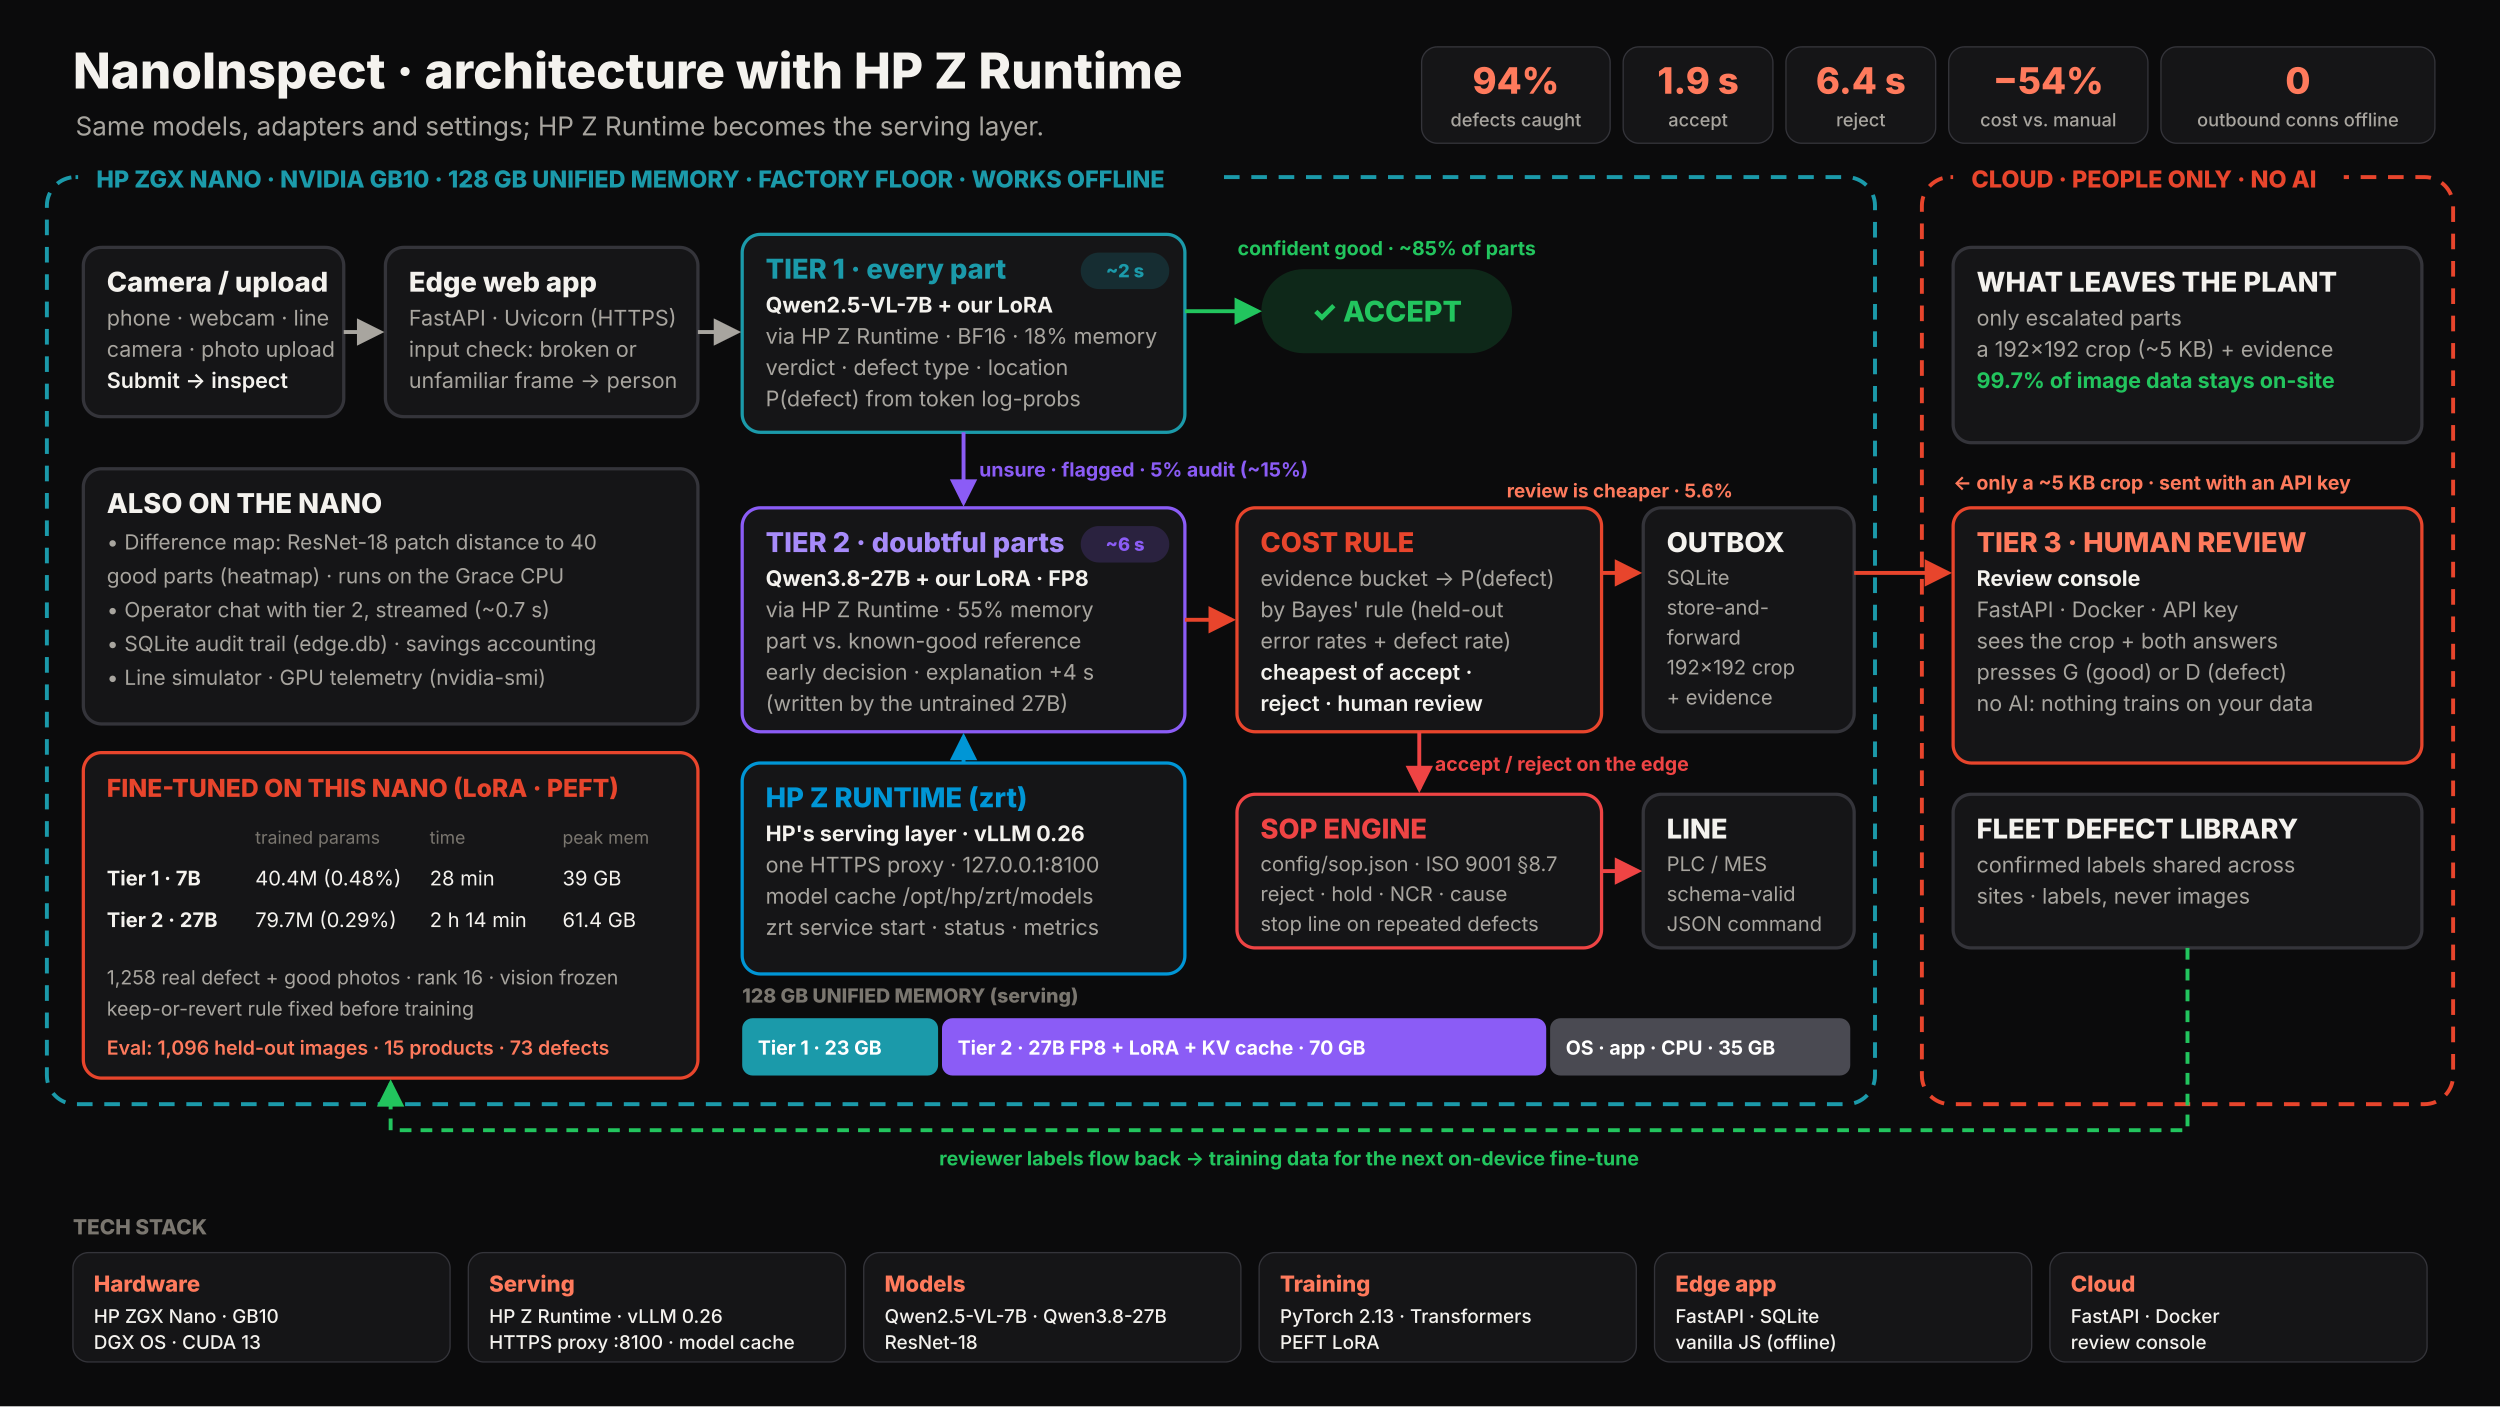
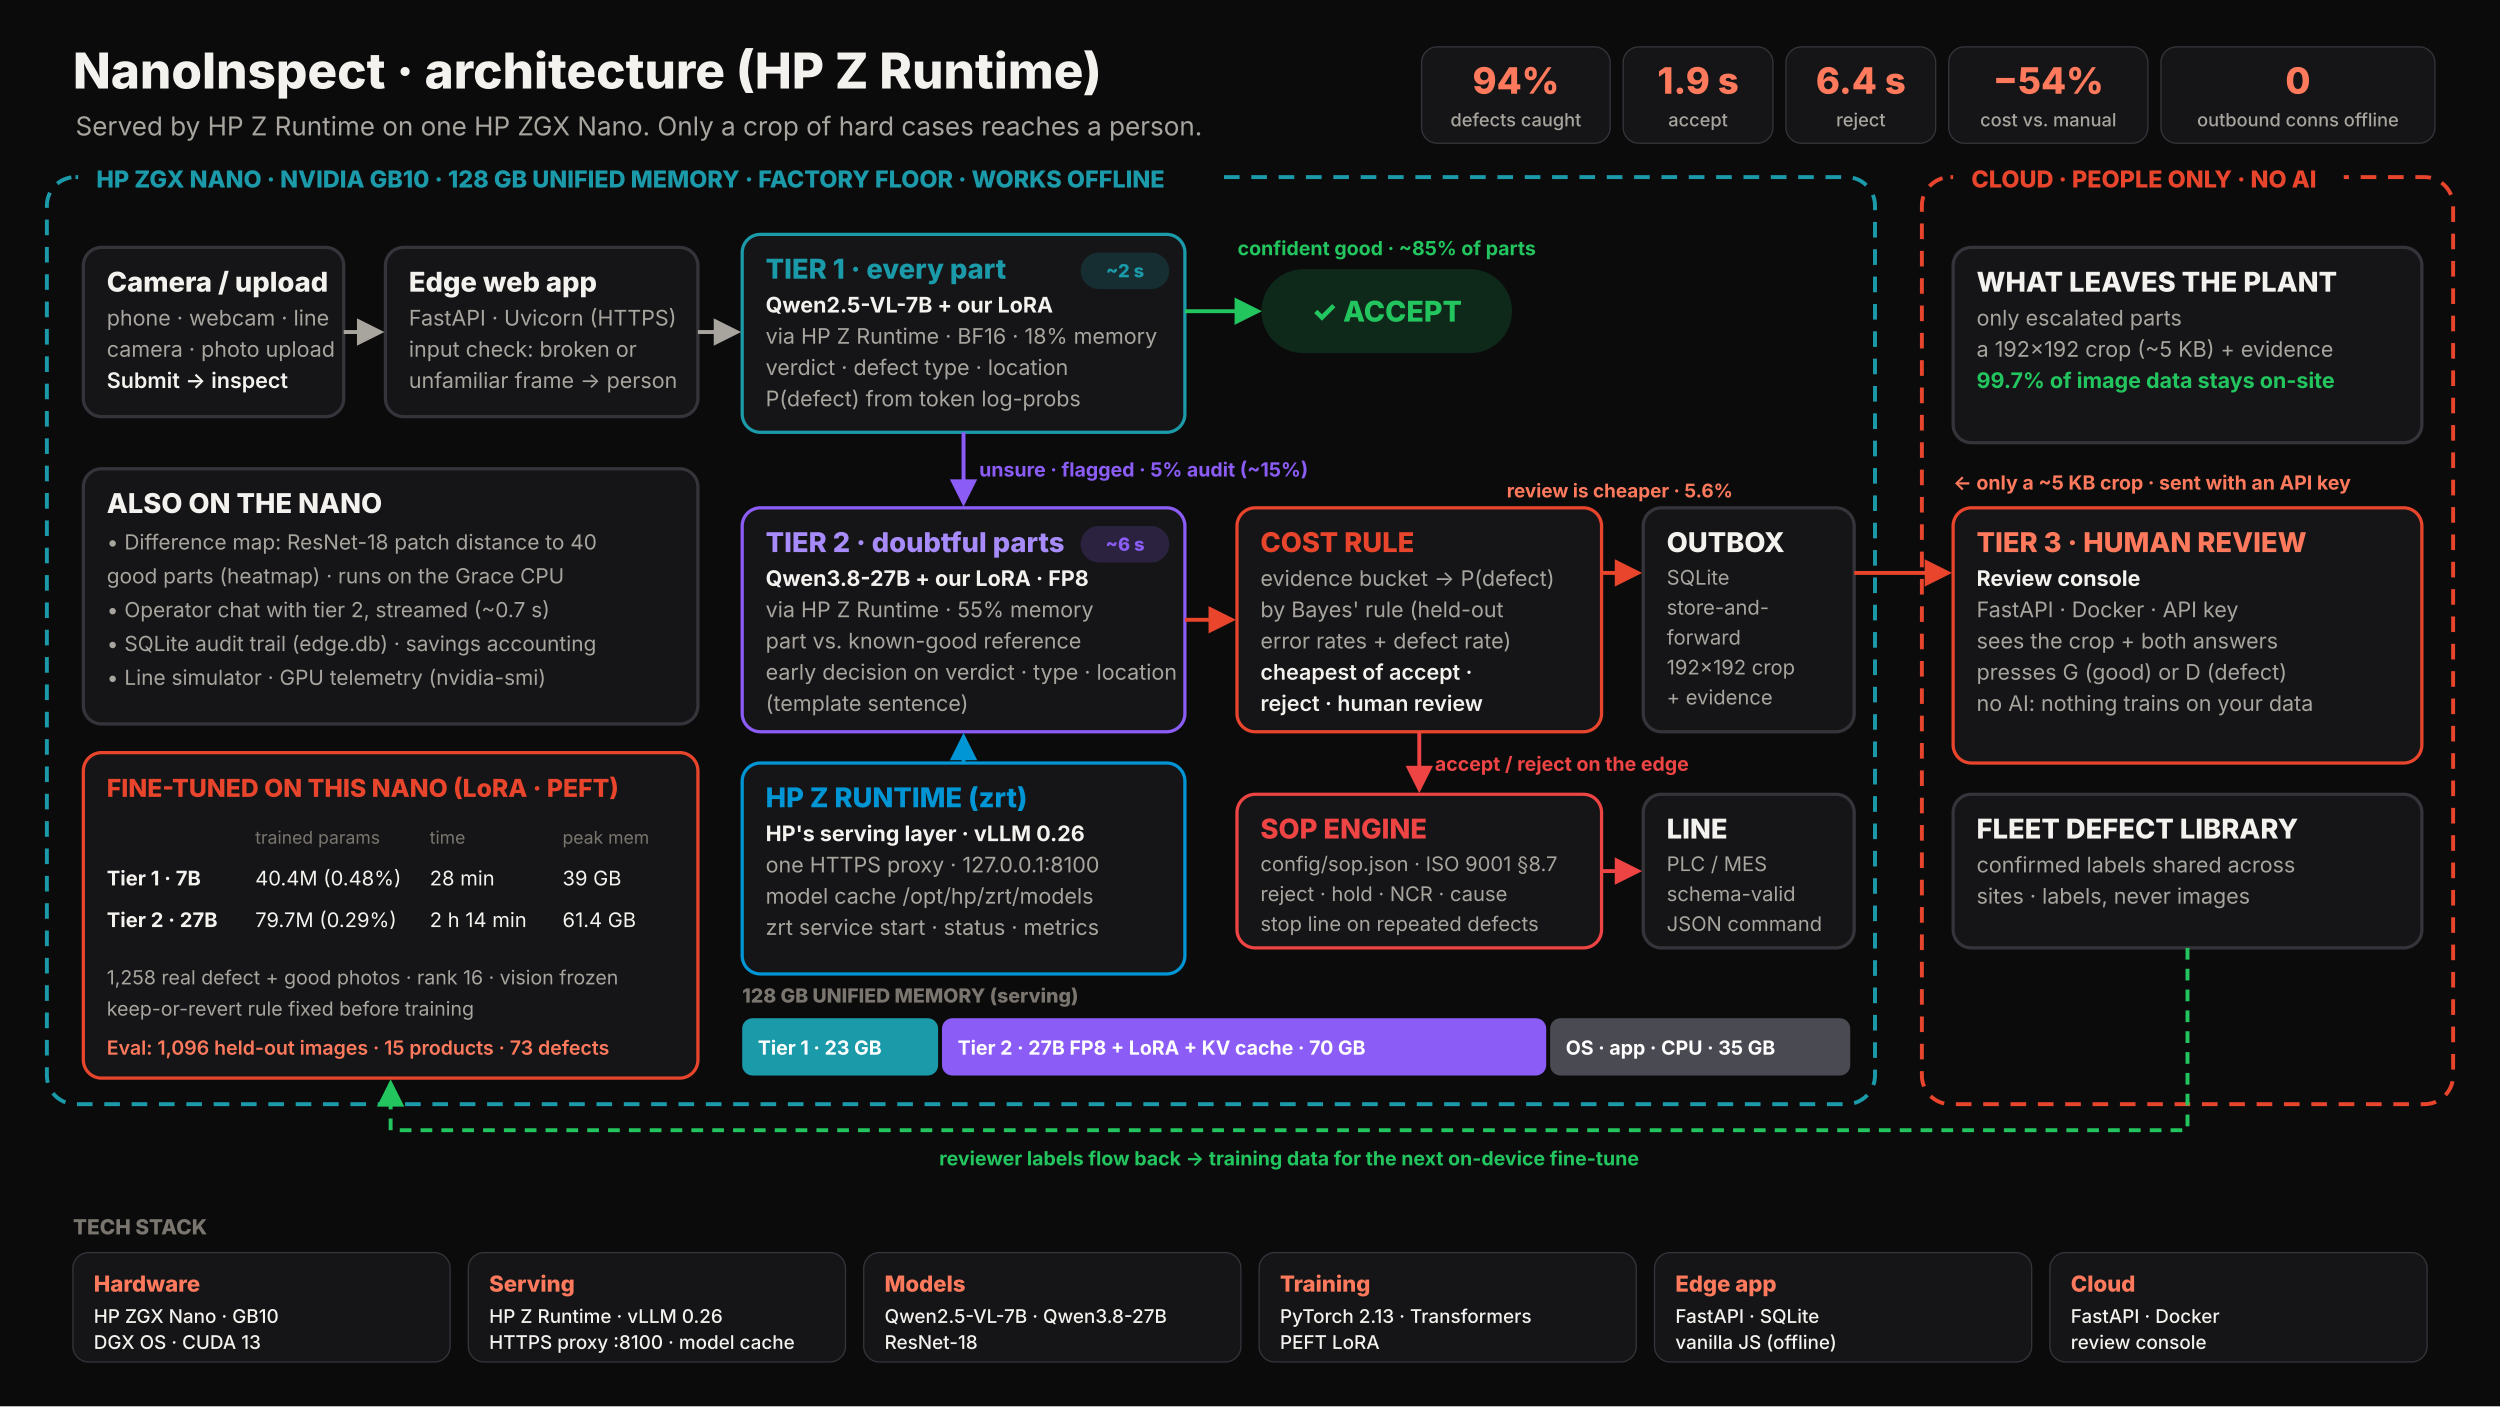
<svg xmlns="http://www.w3.org/2000/svg" viewBox="0 0 1920 1080" width="1920" height="1080">
  <defs>
+     <marker id="mef4444" viewBox="0 0 10 10" refX="8.5" refY="5" markerWidth="7" markerHeight="7" orient="auto-start-reverse">
+       <path d="M0,0 L10,5 L0,10 z" fill="#ef4444" />
+     </marker>
+     <marker id="me8452c" viewBox="0 0 10 10" refX="8.5" refY="5" markerWidth="7" markerHeight="7" orient="auto-start-reverse">
+       <path d="M0,0 L10,5 L0,10 z" fill="#e8452c" />
+     </marker>
+     <marker id="m1b9aaa" viewBox="0 0 10 10" refX="8.5" refY="5" markerWidth="7" markerHeight="7" orient="auto-start-reverse">
+       <path d="M0,0 L10,5 L0,10 z" fill="#1b9aaa" />
+     </marker>
    <marker id="m8b5cf6" viewBox="0 0 10 10" refX="8.5" refY="5" markerWidth="7" markerHeight="7" orient="auto-start-reverse">
      <path d="M0,0 L10,5 L0,10 z" fill="#8b5cf6" />
    </marker>
+     <marker id="mf4f2ee" viewBox="0 0 10 10" refX="8.5" refY="5" markerWidth="7" markerHeight="7" orient="auto-start-reverse">
+       <path d="M0,0 L10,5 L0,10 z" fill="#f4f2ee" />
+     </marker>
+     <marker id="ma8a59f" viewBox="0 0 10 10" refX="8.5" refY="5" markerWidth="7" markerHeight="7" orient="auto-start-reverse">
+       <path d="M0,0 L10,5 L0,10 z" fill="#a8a59f" />
+     </marker>
+     <marker id="m22c55e" viewBox="0 0 10 10" refX="8.5" refY="5" markerWidth="7" markerHeight="7" orient="auto-start-reverse">
+       <path d="M0,0 L10,5 L0,10 z" fill="#22c55e" />
+     </marker>
    <marker id="m0096d6" viewBox="0 0 10 10" refX="8.5" refY="5" markerWidth="7" markerHeight="7" orient="auto-start-reverse">
      <path d="M0,0 L10,5 L0,10 z" fill="#0096d6" />
    </marker>
-     <marker id="m1b9aaa" viewBox="0 0 10 10" refX="8.5" refY="5" markerWidth="7" markerHeight="7" orient="auto-start-reverse">
-       <path d="M0,0 L10,5 L0,10 z" fill="#1b9aaa" />
-     </marker>
-     <marker id="me8452c" viewBox="0 0 10 10" refX="8.5" refY="5" markerWidth="7" markerHeight="7" orient="auto-start-reverse">
-       <path d="M0,0 L10,5 L0,10 z" fill="#e8452c" />
-     </marker>
-     <marker id="ma8a59f" viewBox="0 0 10 10" refX="8.5" refY="5" markerWidth="7" markerHeight="7" orient="auto-start-reverse">
-       <path d="M0,0 L10,5 L0,10 z" fill="#a8a59f" />
-     </marker>
-     <marker id="m22c55e" viewBox="0 0 10 10" refX="8.5" refY="5" markerWidth="7" markerHeight="7" orient="auto-start-reverse">
-       <path d="M0,0 L10,5 L0,10 z" fill="#22c55e" />
-     </marker>
-     <marker id="mef4444" viewBox="0 0 10 10" refX="8.5" refY="5" markerWidth="7" markerHeight="7" orient="auto-start-reverse">
-       <path d="M0,0 L10,5 L0,10 z" fill="#ef4444" />
-     </marker>
-     <marker id="mf4f2ee" viewBox="0 0 10 10" refX="8.5" refY="5" markerWidth="7" markerHeight="7" orient="auto-start-reverse">
-       <path d="M0,0 L10,5 L0,10 z" fill="#f4f2ee" />
-     </marker>
  </defs>
  <rect width="1920" height="1080" fill="#0b0b0c" />
-   <text x="56" y="68" font-size="38" font-weight="800" fill="#f4f2ee" text-anchor="start" font-family="Inter,Segoe UI,Helvetica,Arial,sans-serif">NanoInspect · architecture with HP Z Runtime</text>
-   <text x="58" y="104" font-size="20" font-weight="400" fill="#a8a59f" text-anchor="start" font-family="Inter,Segoe UI,Helvetica,Arial,sans-serif">Same models, adapters and settings; HP Z Runtime becomes the serving layer.</text>
+   <text x="56" y="68" font-size="38" font-weight="800" fill="#f4f2ee" text-anchor="start" font-family="Inter,Segoe UI,Helvetica,Arial,sans-serif">NanoInspect · architecture (HP Z Runtime)</text>
+   <text x="58" y="104" font-size="20" font-weight="400" fill="#a8a59f" text-anchor="start" font-family="Inter,Segoe UI,Helvetica,Arial,sans-serif">Served by HP Z Runtime on one HP ZGX Nano. Only a crop of hard cases reaches a person.</text>
  <rect x="1659.6" y="36" width="210.4" height="74" rx="12" fill="#151517" stroke="#34343a" />
  <text x="1764.8" y="72" font-size="28" font-weight="800" fill="#ff7a5c" text-anchor="middle" font-family="Inter,Segoe UI,Helvetica,Arial,sans-serif">0</text>
  <text x="1764.8" y="97" font-size="14" font-weight="500" fill="#a8a59f" text-anchor="middle" font-family="Inter,Segoe UI,Helvetica,Arial,sans-serif">outbound conns offline</text>
  <rect x="1496.6" y="36" width="153.0" height="74" rx="12" fill="#151517" stroke="#34343a" />
  <text x="1573.1" y="72" font-size="28" font-weight="800" fill="#ff7a5c" text-anchor="middle" font-family="Inter,Segoe UI,Helvetica,Arial,sans-serif">−54%</text>
  <text x="1573.1" y="97" font-size="14" font-weight="500" fill="#a8a59f" text-anchor="middle" font-family="Inter,Segoe UI,Helvetica,Arial,sans-serif">cost vs. manual</text>
  <rect x="1371.6" y="36" width="115" height="74" rx="12" fill="#151517" stroke="#34343a" />
  <text x="1429.1" y="72" font-size="28" font-weight="800" fill="#ff7a5c" text-anchor="middle" font-family="Inter,Segoe UI,Helvetica,Arial,sans-serif">6.4 s</text>
  <text x="1429.1" y="97" font-size="14" font-weight="500" fill="#a8a59f" text-anchor="middle" font-family="Inter,Segoe UI,Helvetica,Arial,sans-serif">reject</text>
  <rect x="1246.6" y="36" width="115" height="74" rx="12" fill="#151517" stroke="#34343a" />
  <text x="1304.1" y="72" font-size="28" font-weight="800" fill="#ff7a5c" text-anchor="middle" font-family="Inter,Segoe UI,Helvetica,Arial,sans-serif">1.9 s</text>
  <text x="1304.1" y="97" font-size="14" font-weight="500" fill="#a8a59f" text-anchor="middle" font-family="Inter,Segoe UI,Helvetica,Arial,sans-serif">accept</text>
  <rect x="1091.8" y="36" width="144.8" height="74" rx="12" fill="#151517" stroke="#34343a" />
  <text x="1164.2" y="72" font-size="28" font-weight="800" fill="#ff7a5c" text-anchor="middle" font-family="Inter,Segoe UI,Helvetica,Arial,sans-serif">94%</text>
  <text x="1164.2" y="97" font-size="14" font-weight="500" fill="#a8a59f" text-anchor="middle" font-family="Inter,Segoe UI,Helvetica,Arial,sans-serif">defects caught</text>
  <rect x="36" y="136" width="1404" height="712" rx="22" fill="none" stroke="#1b9aaa" stroke-width="3" stroke-dasharray="12 9" />
  <rect x="60" y="122" width="880" height="30" fill="#0b0b0c" />
  <text x="74" y="144" font-size="18" font-weight="800" fill="#1b9aaa" text-anchor="start" font-family="Inter,Segoe UI,Helvetica,Arial,sans-serif">HP ZGX NANO · NVIDIA GB10 · 128 GB UNIFIED MEMORY · FACTORY FLOOR · WORKS OFFLINE</text>
  <rect x="1476" y="136" width="408" height="712" rx="22" fill="none" stroke="#e8452c" stroke-width="3" stroke-dasharray="12 9" />
  <rect x="1500" y="122" width="300" height="30" fill="#0b0b0c" />
  <text x="1514" y="144" font-size="18" font-weight="800" fill="#e8452c" text-anchor="start" font-family="Inter,Segoe UI,Helvetica,Arial,sans-serif">CLOUD · PEOPLE ONLY · NO AI</text>
  <rect x="64" y="190" width="200" height="130" rx="14" fill="#151517" stroke="#34343a" stroke-width="2.5" />
  <text x="82" y="224" font-size="21" font-weight="800" fill="#f4f2ee" text-anchor="start" font-family="Inter,Segoe UI,Helvetica,Arial,sans-serif">Camera / upload</text>
  <text x="82" y="250" font-size="16.5" font-weight="400" fill="#a8a59f" text-anchor="start" font-family="Inter,Segoe UI,Helvetica,Arial,sans-serif">phone · webcam · line</text>
  <text x="82" y="274" font-size="16.5" font-weight="400" fill="#a8a59f" text-anchor="start" font-family="Inter,Segoe UI,Helvetica,Arial,sans-serif">camera · photo upload</text>
  <text x="82" y="298" font-size="16.5" font-weight="600" fill="#f4f2ee" text-anchor="start" font-family="Inter,Segoe UI,Helvetica,Arial,sans-serif">Submit → inspect</text>
  <rect x="296" y="190" width="240" height="130" rx="14" fill="#151517" stroke="#34343a" stroke-width="2.5" />
  <text x="314" y="224" font-size="21" font-weight="800" fill="#f4f2ee" text-anchor="start" font-family="Inter,Segoe UI,Helvetica,Arial,sans-serif">Edge web app</text>
  <text x="314" y="250" font-size="16.5" font-weight="400" fill="#a8a59f" text-anchor="start" font-family="Inter,Segoe UI,Helvetica,Arial,sans-serif">FastAPI · Uvicorn (HTTPS)</text>
  <text x="314" y="274" font-size="16.5" font-weight="400" fill="#a8a59f" text-anchor="start" font-family="Inter,Segoe UI,Helvetica,Arial,sans-serif">input check: broken or</text>
  <text x="314" y="298" font-size="16.5" font-weight="400" fill="#a8a59f" text-anchor="start" font-family="Inter,Segoe UI,Helvetica,Arial,sans-serif">unfamiliar frame → person</text>
  <rect x="570" y="180" width="340" height="152" rx="14" fill="#151517" stroke="#1b9aaa" stroke-width="2.5" />
  <text x="588" y="214" font-size="21" font-weight="800" fill="#1b9aaa" text-anchor="start" font-family="Inter,Segoe UI,Helvetica,Arial,sans-serif">TIER 1 · every part</text>
  <text x="588" y="240" font-size="16.5" font-weight="700" fill="#f4f2ee" text-anchor="start" font-family="Inter,Segoe UI,Helvetica,Arial,sans-serif">Qwen2.5-VL-7B + our LoRA</text>
  <text x="588" y="264" font-size="16.5" font-weight="400" fill="#a8a59f" text-anchor="start" font-family="Inter,Segoe UI,Helvetica,Arial,sans-serif">via HP Z Runtime · BF16 · 18% memory</text>
  <text x="588" y="288" font-size="16.5" font-weight="400" fill="#a8a59f" text-anchor="start" font-family="Inter,Segoe UI,Helvetica,Arial,sans-serif">verdict · defect type · location</text>
  <text x="588" y="312" font-size="16.5" font-weight="400" fill="#a8a59f" text-anchor="start" font-family="Inter,Segoe UI,Helvetica,Arial,sans-serif">P(defect) from token log-probs</text>
  <rect x="830" y="194" width="68" height="28" rx="14" fill="#1b9aaa" opacity="0.18" />
  <text x="864.0" y="213" font-size="14" font-weight="800" fill="#1b9aaa" text-anchor="middle" font-family="Inter,Segoe UI,Helvetica,Arial,sans-serif">~2 s</text>
  <rect x="970" y="208" width="190" height="62" rx="31" fill="#22c55e" opacity="0.16" stroke="#22c55e" stroke-width="2.5" />
  <text x="1065" y="247" font-size="22" font-weight="800" fill="#22c55e" text-anchor="middle" font-family="Inter,Segoe UI,Helvetica,Arial,sans-serif">✓ ACCEPT</text>
  <path d="M264,255 L292,255" fill="none" stroke="#a8a59f" stroke-width="3" marker-end="url(#ma8a59f)" />
  <path d="M536,255 L566,255" fill="none" stroke="#a8a59f" stroke-width="3" marker-end="url(#ma8a59f)" />
  <path d="M910,239 L966,239" fill="none" stroke="#22c55e" stroke-width="3" marker-end="url(#m22c55e)" />
  <text x="1065" y="196" font-size="15" font-weight="700" fill="#22c55e" text-anchor="middle" font-family="Inter,Segoe UI,Helvetica,Arial,sans-serif">confident good · ~85% of parts</text>
  <path d="M740,332 L740,386" fill="none" stroke="#8b5cf6" stroke-width="3" marker-end="url(#m8b5cf6)" />
  <text x="752" y="366" font-size="15" font-weight="700" fill="#8b5cf6" text-anchor="start" font-family="Inter,Segoe UI,Helvetica,Arial,sans-serif">unsure · flagged · 5% audit (~15%)</text>
  <rect x="570" y="390" width="340" height="172" rx="14" fill="#151517" stroke="#8b5cf6" stroke-width="2.5" />
  <text x="588" y="424" font-size="21" font-weight="800" fill="#a78bfa" text-anchor="start" font-family="Inter,Segoe UI,Helvetica,Arial,sans-serif">TIER 2 · doubtful parts</text>
  <text x="588" y="450" font-size="16.5" font-weight="700" fill="#f4f2ee" text-anchor="start" font-family="Inter,Segoe UI,Helvetica,Arial,sans-serif">Qwen3.8-27B + our LoRA · FP8</text>
  <text x="588" y="474" font-size="16.5" font-weight="400" fill="#a8a59f" text-anchor="start" font-family="Inter,Segoe UI,Helvetica,Arial,sans-serif">via HP Z Runtime · 55% memory</text>
  <text x="588" y="498" font-size="16.5" font-weight="400" fill="#a8a59f" text-anchor="start" font-family="Inter,Segoe UI,Helvetica,Arial,sans-serif">part vs. known-good reference</text>
-   <text x="588" y="522" font-size="16.5" font-weight="400" fill="#a8a59f" text-anchor="start" font-family="Inter,Segoe UI,Helvetica,Arial,sans-serif">early decision · explanation +4 s</text>
-   <text x="588" y="546" font-size="16.5" font-weight="400" fill="#a8a59f" text-anchor="start" font-family="Inter,Segoe UI,Helvetica,Arial,sans-serif">(written by the untrained 27B)</text>
+   <text x="588" y="522" font-size="16.5" font-weight="400" fill="#a8a59f" text-anchor="start" font-family="Inter,Segoe UI,Helvetica,Arial,sans-serif">early decision on verdict · type · location</text>
+   <text x="588" y="546" font-size="16.5" font-weight="400" fill="#a8a59f" text-anchor="start" font-family="Inter,Segoe UI,Helvetica,Arial,sans-serif">(template sentence)</text>
  <rect x="830" y="404" width="68" height="28" rx="14" fill="#8b5cf6" opacity="0.18" />
  <text x="864.0" y="423" font-size="14" font-weight="800" fill="#8b5cf6" text-anchor="middle" font-family="Inter,Segoe UI,Helvetica,Arial,sans-serif">~6 s</text>
  <rect x="950" y="390" width="280" height="172" rx="14" fill="#151517" stroke="#e8452c" stroke-width="2.5" />
  <text x="968" y="424" font-size="21" font-weight="800" fill="#e8452c" text-anchor="start" font-family="Inter,Segoe UI,Helvetica,Arial,sans-serif">COST RULE</text>
  <text x="968" y="450" font-size="16.5" font-weight="400" fill="#a8a59f" text-anchor="start" font-family="Inter,Segoe UI,Helvetica,Arial,sans-serif">evidence bucket → P(defect)</text>
  <text x="968" y="474" font-size="16.5" font-weight="400" fill="#a8a59f" text-anchor="start" font-family="Inter,Segoe UI,Helvetica,Arial,sans-serif">by Bayes' rule (held-out</text>
  <text x="968" y="498" font-size="16.5" font-weight="400" fill="#a8a59f" text-anchor="start" font-family="Inter,Segoe UI,Helvetica,Arial,sans-serif">error rates + defect rate)</text>
  <text x="968" y="522" font-size="16.5" font-weight="600" fill="#f4f2ee" text-anchor="start" font-family="Inter,Segoe UI,Helvetica,Arial,sans-serif">cheapest of accept ·</text>
  <text x="968" y="546" font-size="16.5" font-weight="600" fill="#f4f2ee" text-anchor="start" font-family="Inter,Segoe UI,Helvetica,Arial,sans-serif">reject · human review</text>
  <path d="M910,476 L946,476" fill="none" stroke="#e8452c" stroke-width="3" marker-end="url(#me8452c)" />
  <rect x="1262" y="390" width="162" height="172" rx="14" fill="#151517" stroke="#34343a" stroke-width="2.5" />
  <text x="1280" y="424" font-size="21" font-weight="800" fill="#f4f2ee" text-anchor="start" font-family="Inter,Segoe UI,Helvetica,Arial,sans-serif">OUTBOX</text>
  <text x="1280" y="449" font-size="15.5" font-weight="400" fill="#a8a59f" text-anchor="start" font-family="Inter,Segoe UI,Helvetica,Arial,sans-serif">SQLite</text>
  <text x="1280" y="472" font-size="15.5" font-weight="400" fill="#a8a59f" text-anchor="start" font-family="Inter,Segoe UI,Helvetica,Arial,sans-serif">store-and-</text>
  <text x="1280" y="495" font-size="15.5" font-weight="400" fill="#a8a59f" text-anchor="start" font-family="Inter,Segoe UI,Helvetica,Arial,sans-serif">forward</text>
  <text x="1280" y="518" font-size="15.5" font-weight="400" fill="#a8a59f" text-anchor="start" font-family="Inter,Segoe UI,Helvetica,Arial,sans-serif">192×192 crop</text>
  <text x="1280" y="541" font-size="15.5" font-weight="400" fill="#a8a59f" text-anchor="start" font-family="Inter,Segoe UI,Helvetica,Arial,sans-serif">+ evidence</text>
  <path d="M1230,440 L1258,440" fill="none" stroke="#e8452c" stroke-width="3" marker-end="url(#me8452c)" />
  <text x="1244" y="382" font-size="14.5" font-weight="700" fill="#ff7a5c" text-anchor="middle" font-family="Inter,Segoe UI,Helvetica,Arial,sans-serif">review is cheaper · 5.6%</text>
  <path d="M1090,562 L1090,606" fill="none" stroke="#ef4444" stroke-width="3" marker-end="url(#mef4444)" />
  <text x="1102" y="592" font-size="15" font-weight="700" fill="#ef4444" text-anchor="start" font-family="Inter,Segoe UI,Helvetica,Arial,sans-serif">accept / reject on the edge</text>
  <rect x="950" y="610" width="280" height="118" rx="14" fill="#151517" stroke="#ef4444" stroke-width="2.5" />
  <text x="968" y="644" font-size="21" font-weight="800" fill="#ef4444" text-anchor="start" font-family="Inter,Segoe UI,Helvetica,Arial,sans-serif">SOP ENGINE</text>
  <text x="968" y="669" font-size="15.5" font-weight="400" fill="#a8a59f" text-anchor="start" font-family="Inter,Segoe UI,Helvetica,Arial,sans-serif">config/sop.json · ISO 9001 §8.7</text>
  <text x="968" y="692" font-size="15.5" font-weight="400" fill="#a8a59f" text-anchor="start" font-family="Inter,Segoe UI,Helvetica,Arial,sans-serif">reject · hold · NCR · cause</text>
  <text x="968" y="715" font-size="15.5" font-weight="400" fill="#a8a59f" text-anchor="start" font-family="Inter,Segoe UI,Helvetica,Arial,sans-serif">stop line on repeated defects</text>
  <rect x="1262" y="610" width="162" height="118" rx="14" fill="#151517" stroke="#34343a" stroke-width="2.5" />
  <text x="1280" y="644" font-size="21" font-weight="800" fill="#f4f2ee" text-anchor="start" font-family="Inter,Segoe UI,Helvetica,Arial,sans-serif">LINE</text>
  <text x="1280" y="669" font-size="15.5" font-weight="400" fill="#a8a59f" text-anchor="start" font-family="Inter,Segoe UI,Helvetica,Arial,sans-serif">PLC / MES</text>
  <text x="1280" y="692" font-size="15.5" font-weight="400" fill="#a8a59f" text-anchor="start" font-family="Inter,Segoe UI,Helvetica,Arial,sans-serif">schema-valid</text>
  <text x="1280" y="715" font-size="15.5" font-weight="400" fill="#a8a59f" text-anchor="start" font-family="Inter,Segoe UI,Helvetica,Arial,sans-serif">JSON command</text>
  <path d="M1230,669 L1258,669" fill="none" stroke="#ef4444" stroke-width="3" marker-end="url(#mef4444)" />
  <rect x="570" y="586" width="340" height="162" rx="14" fill="#151517" stroke="#0096d6" stroke-width="2.5" />
  <text x="588" y="620" font-size="21" font-weight="800" fill="#0096d6" text-anchor="start" font-family="Inter,Segoe UI,Helvetica,Arial,sans-serif">HP Z RUNTIME (zrt)</text>
  <text x="588" y="646" font-size="16.5" font-weight="700" fill="#f4f2ee" text-anchor="start" font-family="Inter,Segoe UI,Helvetica,Arial,sans-serif">HP's serving layer · vLLM 0.26</text>
  <text x="588" y="670" font-size="16.5" font-weight="400" fill="#a8a59f" text-anchor="start" font-family="Inter,Segoe UI,Helvetica,Arial,sans-serif">one HTTPS proxy · 127.0.0.1:8100</text>
  <text x="588" y="694" font-size="16.5" font-weight="400" fill="#a8a59f" text-anchor="start" font-family="Inter,Segoe UI,Helvetica,Arial,sans-serif">model cache /opt/hp/zrt/models</text>
  <text x="588" y="718" font-size="16.5" font-weight="400" fill="#a8a59f" text-anchor="start" font-family="Inter,Segoe UI,Helvetica,Arial,sans-serif">zrt service start · status · metrics</text>
  <path d="M740,586 L740,566" fill="none" stroke="#0096d6" stroke-width="3" marker-end="url(#m0096d6)" />
  <rect x="64" y="360" width="472" height="196" rx="14" fill="#151517" stroke="#34343a" stroke-width="2.5" />
  <text x="82" y="394" font-size="21" font-weight="800" fill="#f4f2ee" text-anchor="start" font-family="Inter,Segoe UI,Helvetica,Arial,sans-serif">ALSO ON THE NANO</text>
  <text x="82" y="422" font-size="16" font-weight="400" fill="#a8a59f" text-anchor="start" font-family="Inter,Segoe UI,Helvetica,Arial,sans-serif">• Difference map: ResNet-18 patch distance to 40</text>
  <text x="82" y="448" font-size="16" font-weight="400" fill="#a8a59f" text-anchor="start" font-family="Inter,Segoe UI,Helvetica,Arial,sans-serif">   good parts (heatmap) · runs on the Grace CPU</text>
  <text x="82" y="474" font-size="16" font-weight="400" fill="#a8a59f" text-anchor="start" font-family="Inter,Segoe UI,Helvetica,Arial,sans-serif">• Operator chat with tier 2, streamed (~0.7 s)</text>
  <text x="82" y="500" font-size="16" font-weight="400" fill="#a8a59f" text-anchor="start" font-family="Inter,Segoe UI,Helvetica,Arial,sans-serif">• SQLite audit trail (edge.db) · savings accounting</text>
  <text x="82" y="526" font-size="16" font-weight="400" fill="#a8a59f" text-anchor="start" font-family="Inter,Segoe UI,Helvetica,Arial,sans-serif">• Line simulator · GPU telemetry (nvidia-smi)</text>
  <rect x="64" y="578" width="472" height="250" rx="14" fill="#151517" stroke="#e8452c" stroke-width="2.5" />
  <text x="82" y="612" font-size="19" font-weight="800" fill="#e8452c" text-anchor="start" font-family="Inter,Segoe UI,Helvetica,Arial,sans-serif">FINE-TUNED ON THIS NANO (LoRA · PEFT)</text>
  <text x="82" y="648" font-size="13.5" font-weight="400" fill="#7a766f" text-anchor="start" font-family="Inter,Segoe UI,Helvetica,Arial,sans-serif" />
  <text x="196" y="648" font-size="13.5" font-weight="400" fill="#7a766f" text-anchor="start" font-family="Inter,Segoe UI,Helvetica,Arial,sans-serif">trained params</text>
  <text x="330" y="648" font-size="13.5" font-weight="400" fill="#7a766f" text-anchor="start" font-family="Inter,Segoe UI,Helvetica,Arial,sans-serif">time</text>
  <text x="432" y="648" font-size="13.5" font-weight="400" fill="#7a766f" text-anchor="start" font-family="Inter,Segoe UI,Helvetica,Arial,sans-serif">peak mem</text>
  <text x="82" y="680" font-size="15.5" font-weight="700" fill="#f4f2ee" text-anchor="start" font-family="Inter,Segoe UI,Helvetica,Arial,sans-serif">Tier 1 · 7B</text>
  <text x="196" y="680" font-size="15.5" font-weight="400" fill="#f4f2ee" text-anchor="start" font-family="Inter,Segoe UI,Helvetica,Arial,sans-serif">40.4M (0.48%)</text>
  <text x="330" y="680" font-size="15.5" font-weight="400" fill="#f4f2ee" text-anchor="start" font-family="Inter,Segoe UI,Helvetica,Arial,sans-serif">28 min</text>
  <text x="432" y="680" font-size="15.5" font-weight="400" fill="#f4f2ee" text-anchor="start" font-family="Inter,Segoe UI,Helvetica,Arial,sans-serif">39 GB</text>
  <text x="82" y="712" font-size="15.5" font-weight="700" fill="#f4f2ee" text-anchor="start" font-family="Inter,Segoe UI,Helvetica,Arial,sans-serif">Tier 2 · 27B</text>
  <text x="196" y="712" font-size="15.5" font-weight="400" fill="#f4f2ee" text-anchor="start" font-family="Inter,Segoe UI,Helvetica,Arial,sans-serif">79.7M (0.29%)</text>
  <text x="330" y="712" font-size="15.5" font-weight="400" fill="#f4f2ee" text-anchor="start" font-family="Inter,Segoe UI,Helvetica,Arial,sans-serif">2 h 14 min</text>
  <text x="432" y="712" font-size="15.5" font-weight="400" fill="#f4f2ee" text-anchor="start" font-family="Inter,Segoe UI,Helvetica,Arial,sans-serif">61.4 GB</text>
  <text x="82" y="756" font-size="15" font-weight="400" fill="#a8a59f" text-anchor="start" font-family="Inter,Segoe UI,Helvetica,Arial,sans-serif">1,258 real defect + good photos · rank 16 · vision frozen</text>
  <text x="82" y="780" font-size="15" font-weight="400" fill="#a8a59f" text-anchor="start" font-family="Inter,Segoe UI,Helvetica,Arial,sans-serif">keep-or-revert rule fixed before training</text>
  <text x="82" y="810" font-size="15" font-weight="600" fill="#ff7a5c" text-anchor="start" font-family="Inter,Segoe UI,Helvetica,Arial,sans-serif">Eval: 1,096 held-out images · 15 products · 73 defects</text>
  <text x="570" y="770" font-size="15" font-weight="800" fill="#7a766f" text-anchor="start" font-family="Inter,Segoe UI,Helvetica,Arial,sans-serif">128 GB UNIFIED MEMORY (serving)</text>
  <rect x="570" y="782" width="150.453" height="44" rx="8" fill="#1b9aaa" />
  <text x="582" y="810" font-size="15" font-weight="700" fill="#ffffff" text-anchor="start" font-family="Inter,Segoe UI,Helvetica,Arial,sans-serif">Tier 1 · 23 GB</text>
  <rect x="723.453" y="782" width="464.031" height="44" rx="8" fill="#8b5cf6" />
  <text x="735.453" y="810" font-size="15" font-weight="700" fill="#ffffff" text-anchor="start" font-family="Inter,Segoe UI,Helvetica,Arial,sans-serif">Tier 2 · 27B FP8 + LoRA + KV cache · 70 GB</text>
  <rect x="1190.484" y="782" width="230.516" height="44" rx="8" fill="#4a4a52" />
  <text x="1202.484" y="810" font-size="15" font-weight="700" fill="#ffffff" text-anchor="start" font-family="Inter,Segoe UI,Helvetica,Arial,sans-serif">OS · app · CPU · 35 GB</text>
  <rect x="1500" y="190" width="360" height="150" rx="14" fill="#151517" stroke="#34343a" stroke-width="2.5" />
  <text x="1518" y="224" font-size="21" font-weight="800" fill="#f4f2ee" text-anchor="start" font-family="Inter,Segoe UI,Helvetica,Arial,sans-serif">WHAT LEAVES THE PLANT</text>
  <text x="1518" y="250" font-size="16.5" font-weight="400" fill="#a8a59f" text-anchor="start" font-family="Inter,Segoe UI,Helvetica,Arial,sans-serif">only escalated parts</text>
  <text x="1518" y="274" font-size="16.5" font-weight="400" fill="#a8a59f" text-anchor="start" font-family="Inter,Segoe UI,Helvetica,Arial,sans-serif">a 192×192 crop (~5 KB) + evidence</text>
  <text x="1518" y="298" font-size="16.5" font-weight="700" fill="#22c55e" text-anchor="start" font-family="Inter,Segoe UI,Helvetica,Arial,sans-serif">99.7% of image data stays on-site</text>
  <rect x="1500" y="390" width="360" height="196" rx="14" fill="#151517" stroke="#e8452c" stroke-width="2.5" />
  <text x="1518" y="424" font-size="21" font-weight="800" fill="#ff7a5c" text-anchor="start" font-family="Inter,Segoe UI,Helvetica,Arial,sans-serif">TIER 3 · HUMAN REVIEW</text>
  <text x="1518" y="450" font-size="16.5" font-weight="700" fill="#f4f2ee" text-anchor="start" font-family="Inter,Segoe UI,Helvetica,Arial,sans-serif">Review console</text>
  <text x="1518" y="474" font-size="16.5" font-weight="400" fill="#a8a59f" text-anchor="start" font-family="Inter,Segoe UI,Helvetica,Arial,sans-serif">FastAPI · Docker · API key</text>
  <text x="1518" y="498" font-size="16.5" font-weight="400" fill="#a8a59f" text-anchor="start" font-family="Inter,Segoe UI,Helvetica,Arial,sans-serif">sees the crop + both answers</text>
  <text x="1518" y="522" font-size="16.5" font-weight="400" fill="#a8a59f" text-anchor="start" font-family="Inter,Segoe UI,Helvetica,Arial,sans-serif">presses G (good) or D (defect)</text>
  <text x="1518" y="546" font-size="16.5" font-weight="400" fill="#a8a59f" text-anchor="start" font-family="Inter,Segoe UI,Helvetica,Arial,sans-serif">no AI: nothing trains on your data</text>
  <rect x="1500" y="610" width="360" height="118" rx="14" fill="#151517" stroke="#34343a" stroke-width="2.5" />
  <text x="1518" y="644" font-size="21" font-weight="800" fill="#f4f2ee" text-anchor="start" font-family="Inter,Segoe UI,Helvetica,Arial,sans-serif">FLEET DEFECT LIBRARY</text>
  <text x="1518" y="670" font-size="16.5" font-weight="400" fill="#a8a59f" text-anchor="start" font-family="Inter,Segoe UI,Helvetica,Arial,sans-serif">confirmed labels shared across</text>
  <text x="1518" y="694" font-size="16.5" font-weight="400" fill="#a8a59f" text-anchor="start" font-family="Inter,Segoe UI,Helvetica,Arial,sans-serif">sites · labels, never images</text>
  <path d="M1424,440 L1496,440" fill="none" stroke="#e8452c" stroke-width="3" marker-end="url(#me8452c)" />
  <text x="1500" y="376" font-size="15" font-weight="700" fill="#ff7a5c" text-anchor="start" font-family="Inter,Segoe UI,Helvetica,Arial,sans-serif">← only a ~5 KB crop · sent with an API key</text>
  <path d="M1680,728 L1680,868 L300,868 L300,832" fill="none" stroke="#22c55e" stroke-width="3" stroke-dasharray="9 7" marker-end="url(#m22c55e)" />
  <text x="990" y="895" font-size="15" font-weight="700" fill="#22c55e" text-anchor="middle" font-family="Inter,Segoe UI,Helvetica,Arial,sans-serif">reviewer labels flow back → training data for the next on-device fine-tune</text>
  <text x="56" y="948" font-size="16" font-weight="800" fill="#7a766f" text-anchor="start" font-family="Inter,Segoe UI,Helvetica,Arial,sans-serif">TECH STACK</text>
  <rect x="56.0" y="962" width="289.667" height="84" rx="12" fill="#151517" stroke="#34343a" />
  <text x="72.0" y="992" font-size="17" font-weight="800" fill="#ff7a5c" text-anchor="start" font-family="Inter,Segoe UI,Helvetica,Arial,sans-serif">Hardware</text>
  <text x="72.0" y="1016" font-size="14.5" font-weight="500" fill="#f4f2ee" text-anchor="start" font-family="Inter,Segoe UI,Helvetica,Arial,sans-serif">HP ZGX Nano · GB10</text>
  <text x="72.0" y="1036" font-size="14.5" font-weight="500" fill="#f4f2ee" text-anchor="start" font-family="Inter,Segoe UI,Helvetica,Arial,sans-serif">DGX OS · CUDA 13</text>
  <rect x="359.667" y="962" width="289.667" height="84" rx="12" fill="#151517" stroke="#34343a" />
  <text x="375.667" y="992" font-size="17" font-weight="800" fill="#ff7a5c" text-anchor="start" font-family="Inter,Segoe UI,Helvetica,Arial,sans-serif">Serving</text>
  <text x="375.667" y="1016" font-size="14.5" font-weight="500" fill="#f4f2ee" text-anchor="start" font-family="Inter,Segoe UI,Helvetica,Arial,sans-serif">HP Z Runtime · vLLM 0.26</text>
  <text x="375.667" y="1036" font-size="14.5" font-weight="500" fill="#f4f2ee" text-anchor="start" font-family="Inter,Segoe UI,Helvetica,Arial,sans-serif">HTTPS proxy :8100 · model cache</text>
  <rect x="663.333" y="962" width="289.667" height="84" rx="12" fill="#151517" stroke="#34343a" />
  <text x="679.333" y="992" font-size="17" font-weight="800" fill="#ff7a5c" text-anchor="start" font-family="Inter,Segoe UI,Helvetica,Arial,sans-serif">Models</text>
  <text x="679.333" y="1016" font-size="14.5" font-weight="500" fill="#f4f2ee" text-anchor="start" font-family="Inter,Segoe UI,Helvetica,Arial,sans-serif">Qwen2.5-VL-7B · Qwen3.8-27B</text>
  <text x="679.333" y="1036" font-size="14.5" font-weight="500" fill="#f4f2ee" text-anchor="start" font-family="Inter,Segoe UI,Helvetica,Arial,sans-serif">ResNet-18</text>
  <rect x="967.0" y="962" width="289.667" height="84" rx="12" fill="#151517" stroke="#34343a" />
  <text x="983.0" y="992" font-size="17" font-weight="800" fill="#ff7a5c" text-anchor="start" font-family="Inter,Segoe UI,Helvetica,Arial,sans-serif">Training</text>
  <text x="983.0" y="1016" font-size="14.5" font-weight="500" fill="#f4f2ee" text-anchor="start" font-family="Inter,Segoe UI,Helvetica,Arial,sans-serif">PyTorch 2.13 · Transformers</text>
  <text x="983.0" y="1036" font-size="14.5" font-weight="500" fill="#f4f2ee" text-anchor="start" font-family="Inter,Segoe UI,Helvetica,Arial,sans-serif">PEFT LoRA</text>
  <rect x="1270.667" y="962" width="289.667" height="84" rx="12" fill="#151517" stroke="#34343a" />
  <text x="1286.667" y="992" font-size="17" font-weight="800" fill="#ff7a5c" text-anchor="start" font-family="Inter,Segoe UI,Helvetica,Arial,sans-serif">Edge app</text>
  <text x="1286.667" y="1016" font-size="14.5" font-weight="500" fill="#f4f2ee" text-anchor="start" font-family="Inter,Segoe UI,Helvetica,Arial,sans-serif">FastAPI · SQLite</text>
  <text x="1286.667" y="1036" font-size="14.5" font-weight="500" fill="#f4f2ee" text-anchor="start" font-family="Inter,Segoe UI,Helvetica,Arial,sans-serif">vanilla JS (offline)</text>
  <rect x="1574.333" y="962" width="289.667" height="84" rx="12" fill="#151517" stroke="#34343a" />
  <text x="1590.333" y="992" font-size="17" font-weight="800" fill="#ff7a5c" text-anchor="start" font-family="Inter,Segoe UI,Helvetica,Arial,sans-serif">Cloud</text>
  <text x="1590.333" y="1016" font-size="14.5" font-weight="500" fill="#f4f2ee" text-anchor="start" font-family="Inter,Segoe UI,Helvetica,Arial,sans-serif">FastAPI · Docker</text>
  <text x="1590.333" y="1036" font-size="14.5" font-weight="500" fill="#f4f2ee" text-anchor="start" font-family="Inter,Segoe UI,Helvetica,Arial,sans-serif">review console</text>
</svg>
